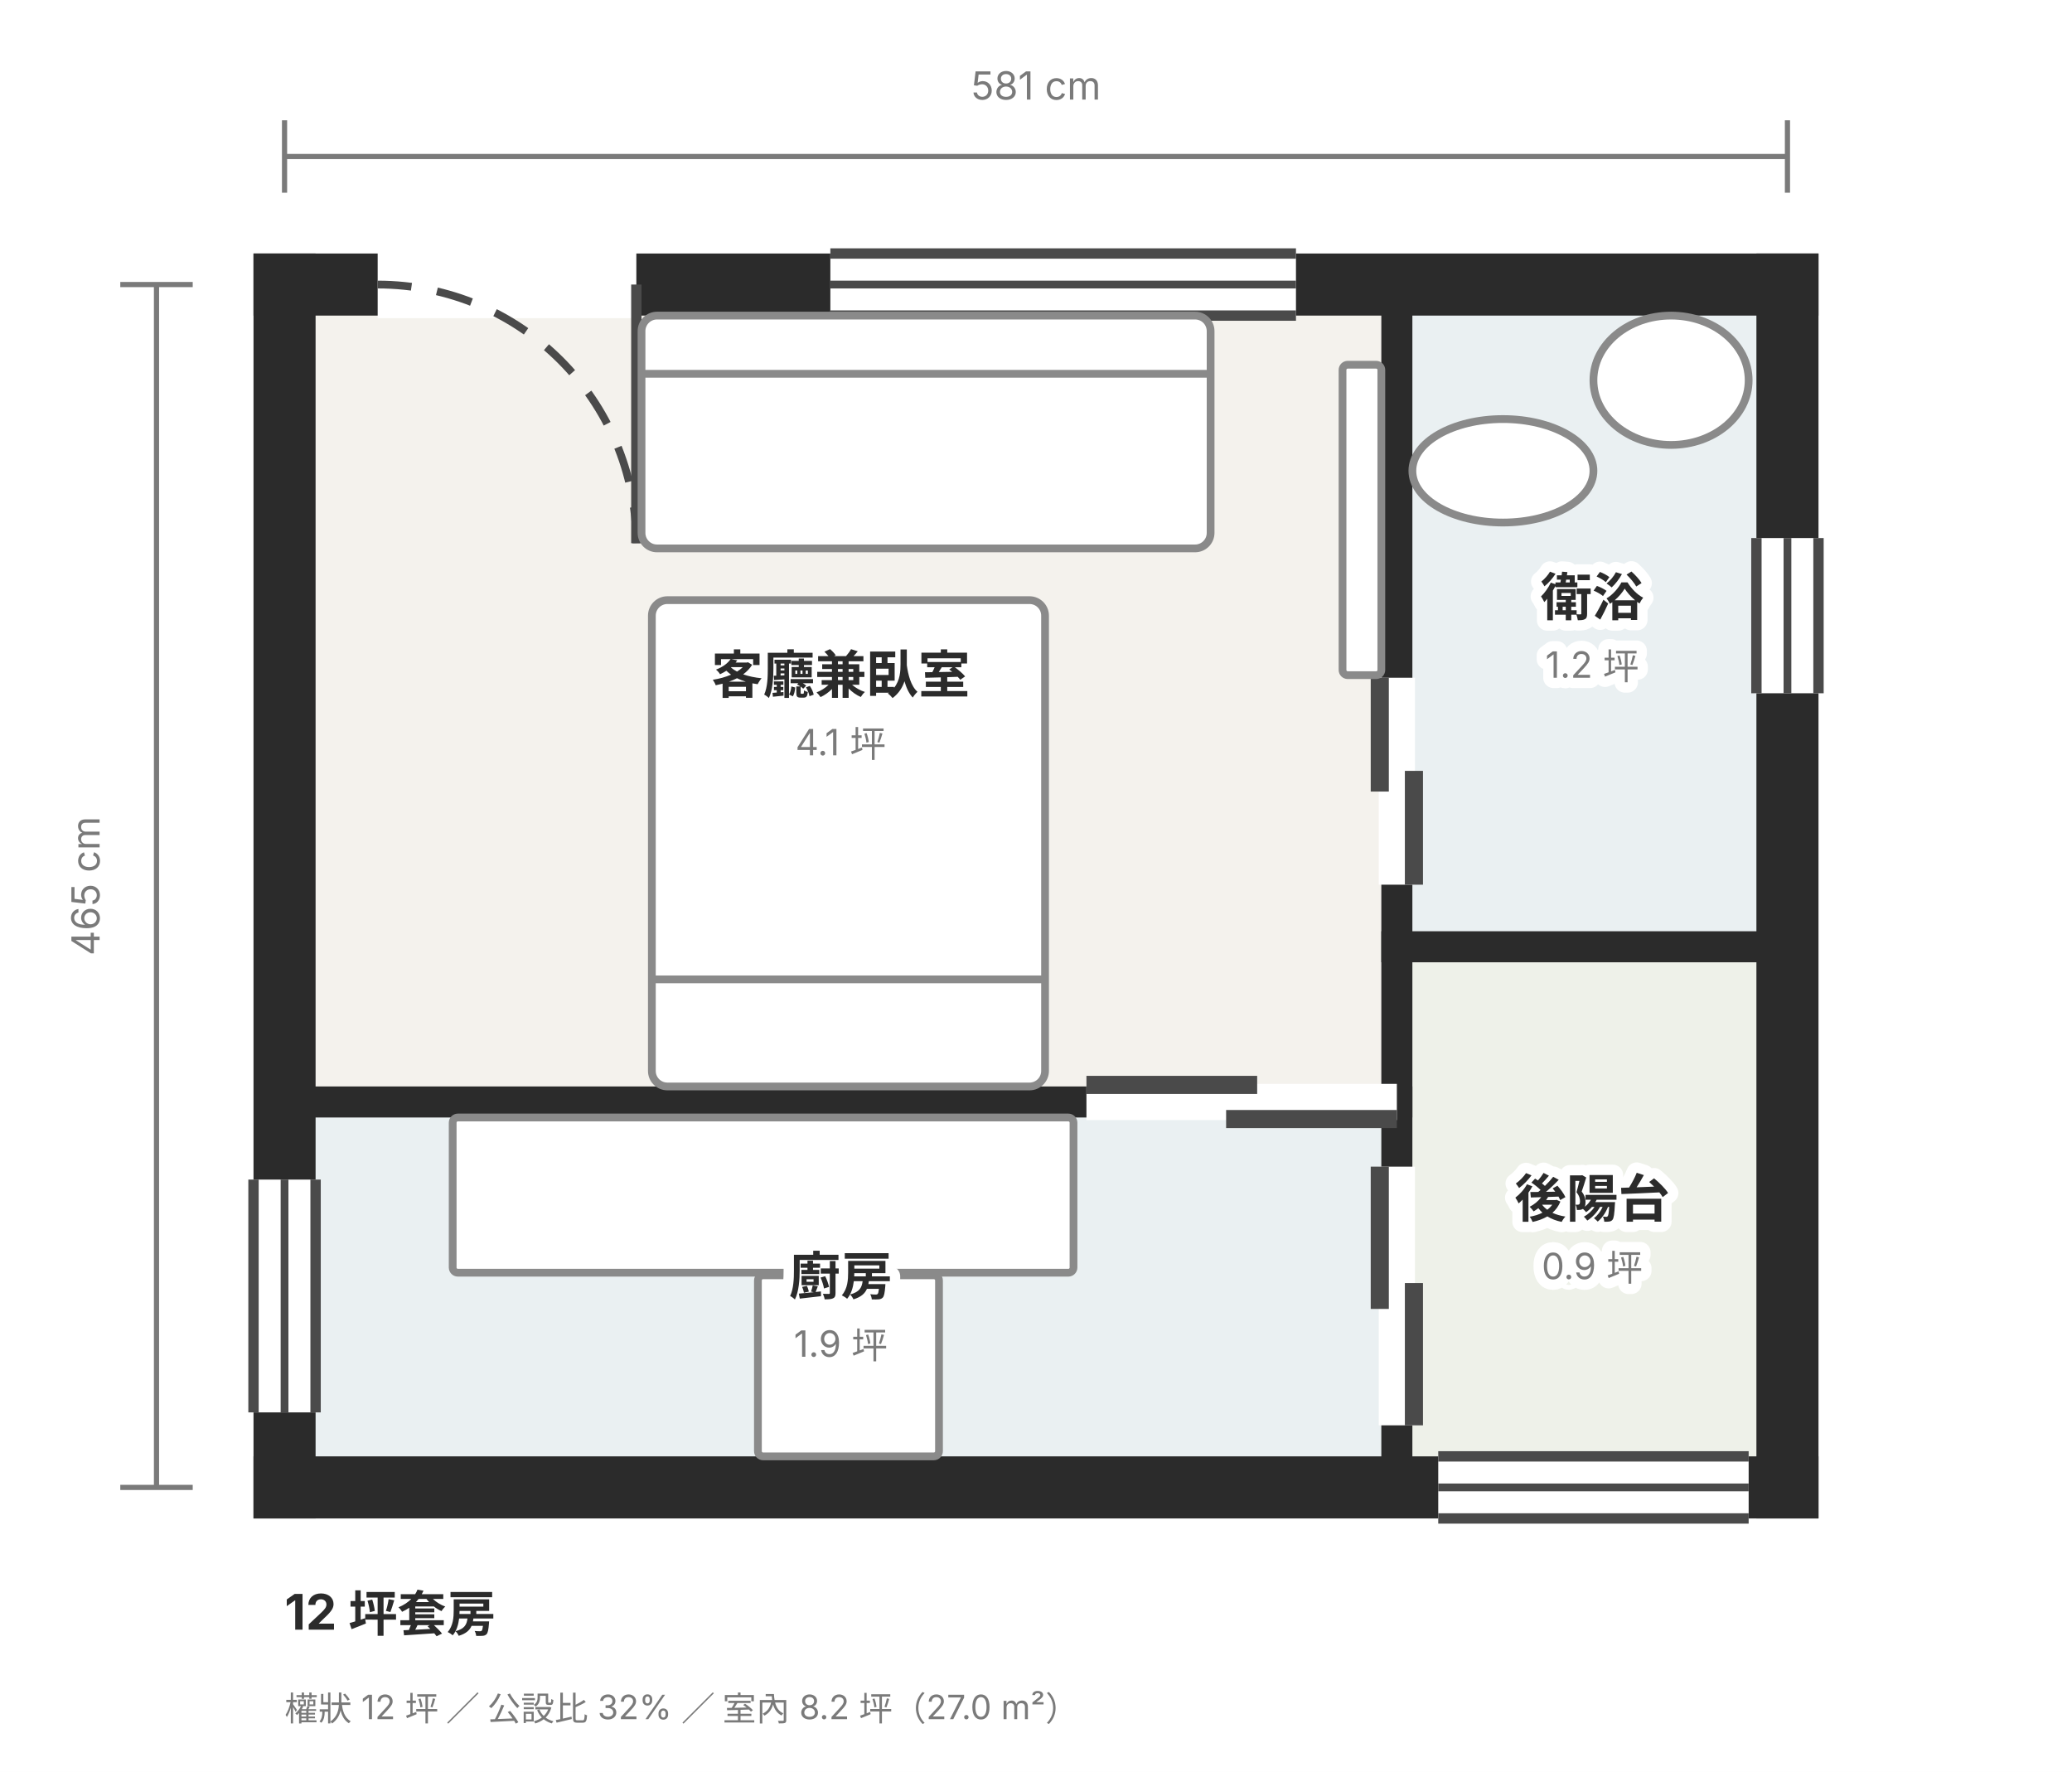
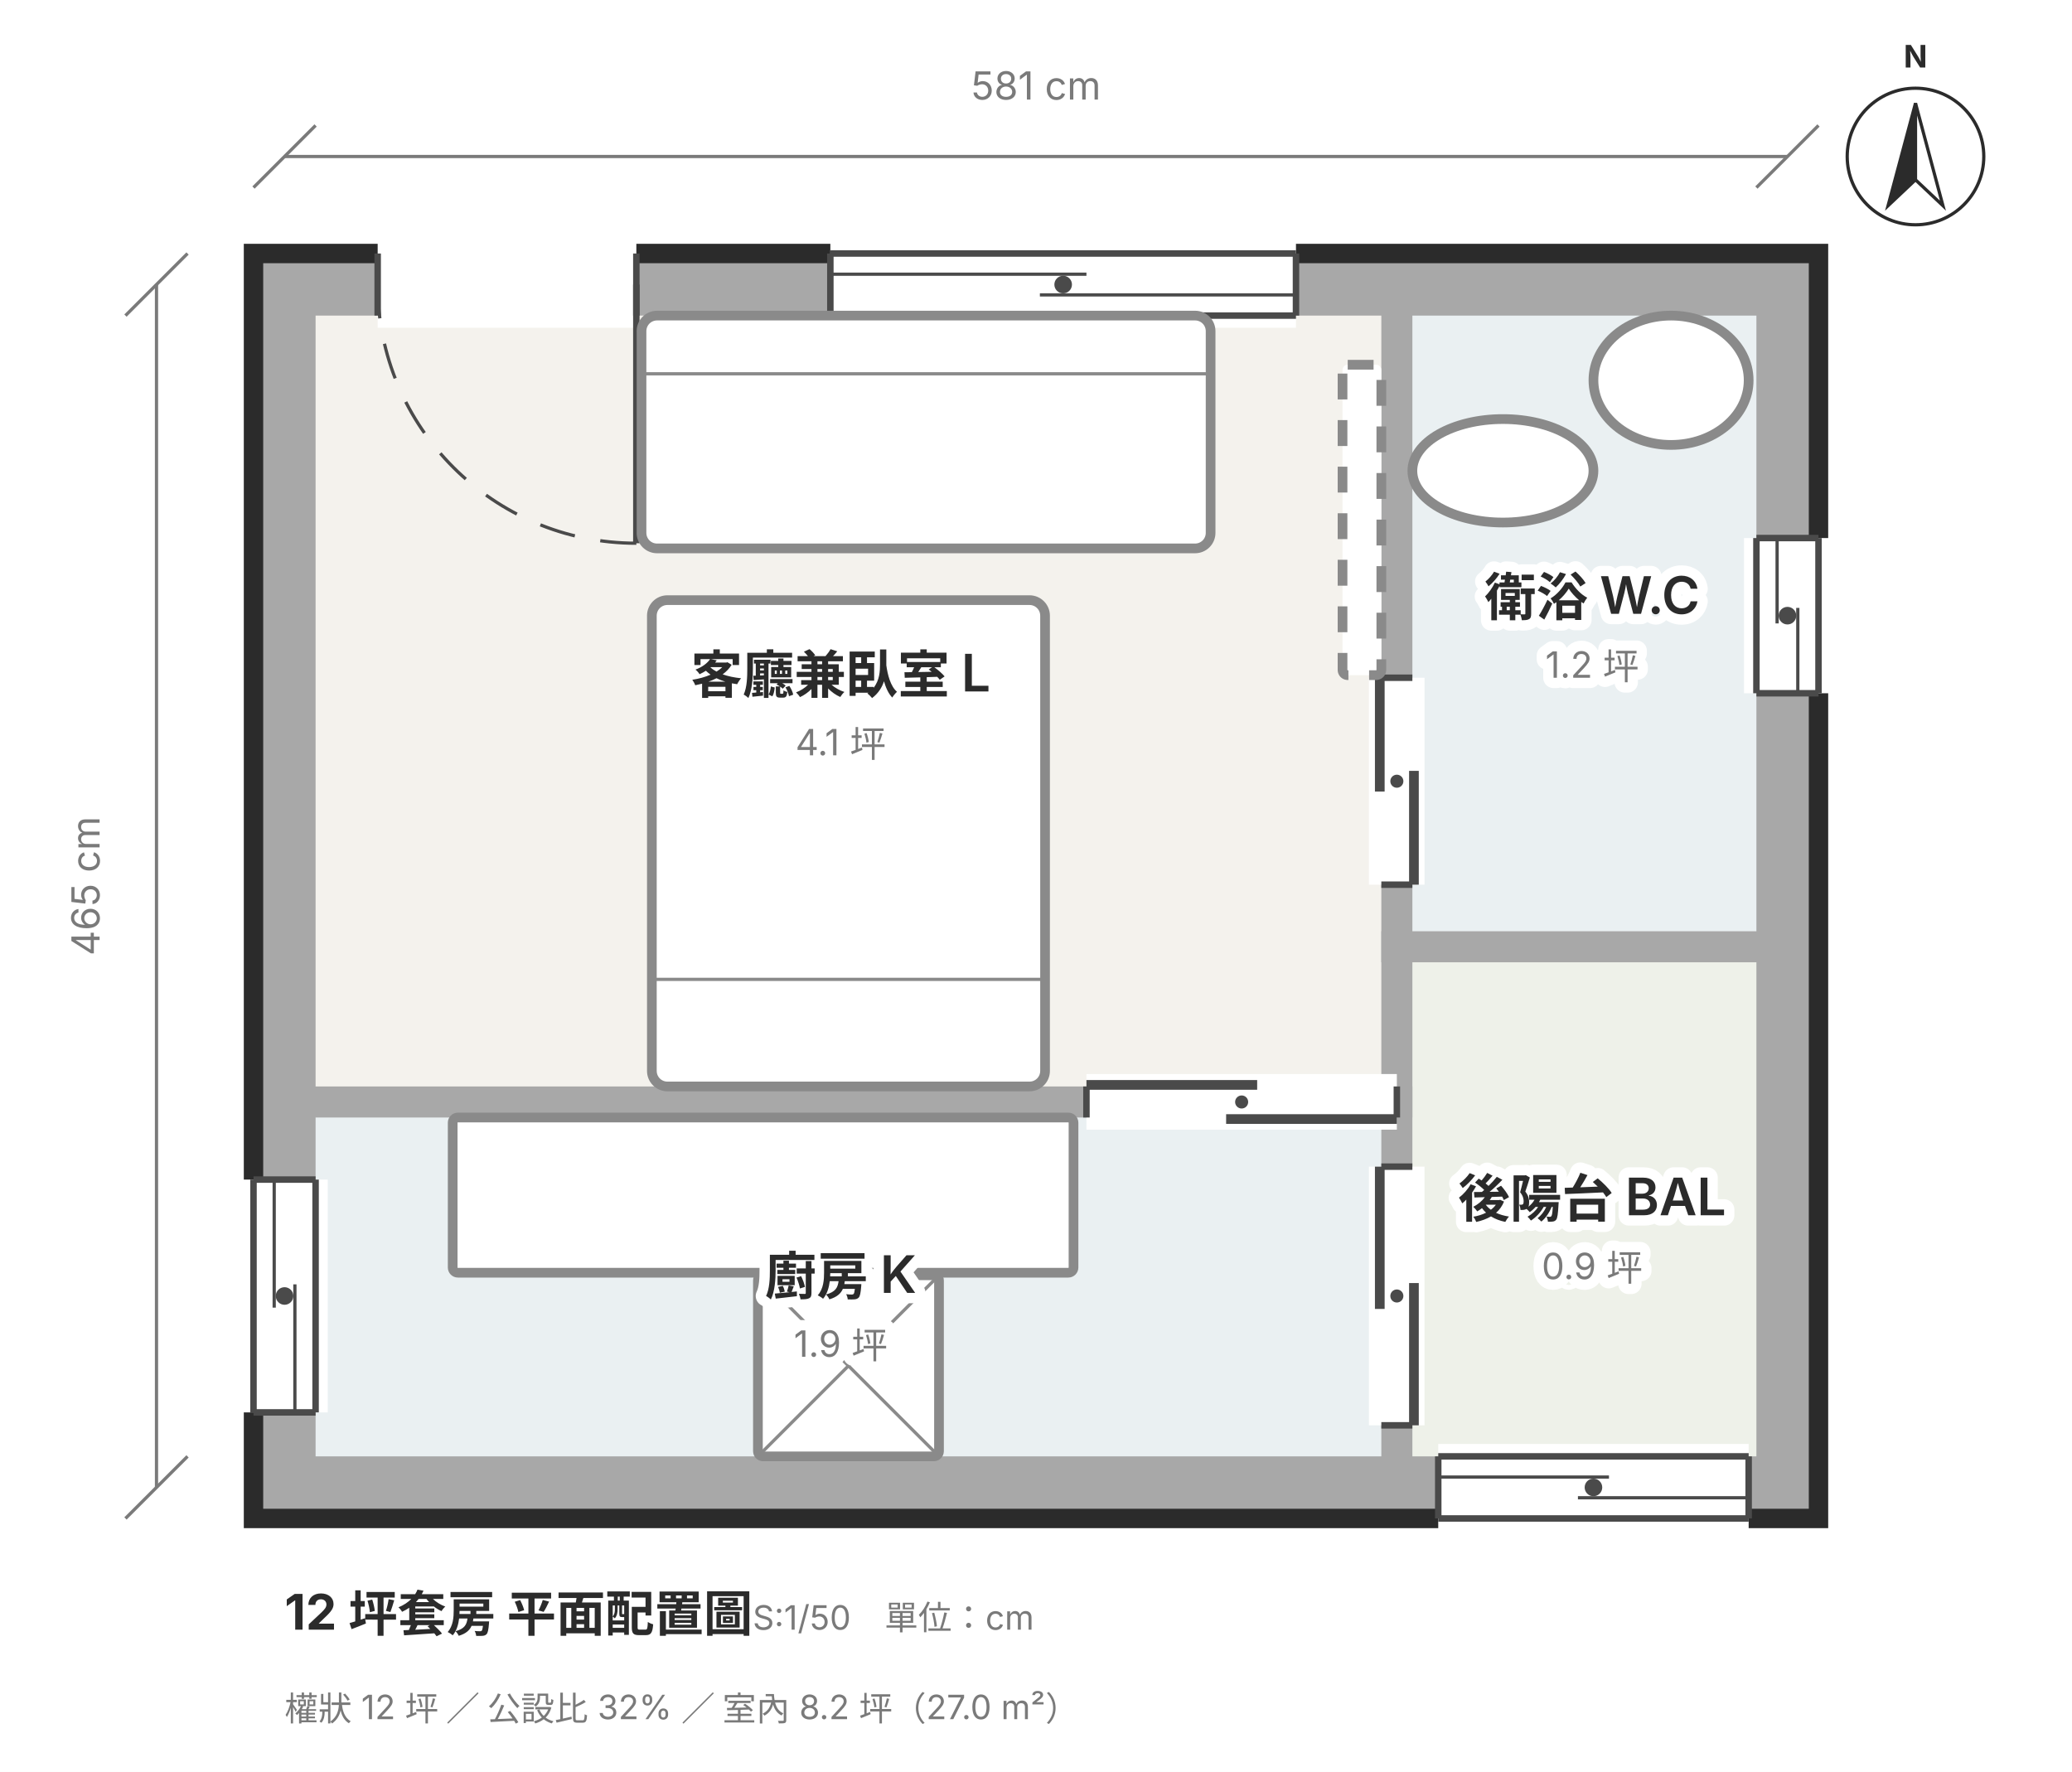
<svg xmlns="http://www.w3.org/2000/svg" viewBox="-110 -110 801 685" width="100%" font-family="-apple-system, 'Noto Sans TC', sans-serif">
  <rect x="-110" y="-110" width="801" height="685" fill="#ffffff" />
-   <g id="rooms">
+   <g id="rooms" data-layer="FL">
    <rect id="room-living" data-room-type="living_room" x="0" y="0" width="430" height="316" fill="#f4f2ed" />
    <rect id="room-kitchen" data-room-type="kitchen" x="0" y="316" width="430" height="149" fill="#eaf0f2" />
    <rect id="room-bath" data-room-type="bathroom" x="430" y="0" width="151" height="256" fill="#eaf0f2" />
    <rect id="room-balcony" data-room-type="balcony" x="430" y="256" width="151" height="209" fill="#eef1e9" />
  </g>
-   <g id="walls">
-     <rect id="wall-001" data-wall-type="exterior" x="-12.0" y="-12.0" width="605.0" height="24.0" fill="#2b2b2b" />
-     <rect id="wall-002" data-wall-type="exterior" x="-12.0" y="453.0" width="605.0" height="24.0" fill="#2b2b2b" />
-     <rect id="wall-003" data-wall-type="exterior" x="-12.0" y="-12.0" width="24.0" height="489.0" fill="#2b2b2b" />
-     <rect id="wall-004" data-wall-type="exterior" x="569.0" y="-12.0" width="24.0" height="489.0" fill="#2b2b2b" />
-     <rect id="wall-005" data-wall-type="interior" x="424.0" y="-6.0" width="12.0" height="477.0" fill="#2b2b2b" />
-     <rect id="wall-006" data-wall-type="interior" x="-6.0" y="310.0" width="442.0" height="12.0" fill="#2b2b2b" />
-     <rect id="wall-007" data-wall-type="interior" x="424.0" y="250.0" width="163.0" height="12.0" fill="#2b2b2b" />
-     <rect x="36.0" y="-13.0" width="100.0" height="26.0" fill="#ffffff" />
-     <rect x="310.0" y="309.0" width="120.0" height="14.0" fill="#ffffff" />
-     <rect x="423.0" y="152.0" width="14.0" height="80.0" fill="#ffffff" />
-     <rect x="423.0" y="341.0" width="14.0" height="100.0" fill="#ffffff" />
-     <rect x="211.0" y="-13.0" width="180.0" height="26.0" fill="#ffffff" />
-     <rect x="-13.0" y="346.0" width="26.0" height="90.0" fill="#ffffff" />
-     <rect x="568.0" y="98.0" width="26.0" height="60.0" fill="#ffffff" />
-     <rect x="446.0" y="452.0" width="120.0" height="26.0" fill="#ffffff" />
+   <g id="walls" data-layer="WL">
+     <rect id="wall-001" data-wall-type="exterior" x="-12.0" y="-12.0" width="605.0" height="24.0" fill="#a8a8a8" />
+     <rect id="wall-002" data-wall-type="exterior" x="-12.0" y="453.0" width="605.0" height="24.0" fill="#a8a8a8" />
+     <rect id="wall-003" data-wall-type="exterior" x="-12.0" y="-12.0" width="24.0" height="489.0" fill="#a8a8a8" />
+     <rect id="wall-004" data-wall-type="exterior" x="569.0" y="-12.0" width="24.0" height="489.0" fill="#a8a8a8" />
+     <rect id="wall-005" data-wall-type="interior" x="424.0" y="-6.0" width="12.0" height="477.0" fill="#a8a8a8" />
+     <rect id="wall-006" data-wall-type="interior" x="-6.0" y="310.0" width="442.0" height="12.0" fill="#a8a8a8" />
+     <rect id="wall-007" data-wall-type="interior" x="424.0" y="250.0" width="163.0" height="12.0" fill="#a8a8a8" />
+     <rect x="-12.0" y="-12.0" width="605.0" height="489.0" fill="none" stroke="#2b2b2b" stroke-width="7.50" />
+     <rect x="36.0" y="-16.8" width="100.0" height="33.5" fill="#ffffff" />
+     <rect x="310.0" y="305.2" width="120.0" height="21.5" fill="#ffffff" />
+     <rect x="419.2" y="152.0" width="21.5" height="80.0" fill="#ffffff" />
+     <rect x="419.2" y="341.0" width="21.5" height="100.0" fill="#ffffff" />
+     <rect x="211.0" y="-16.8" width="180.0" height="33.5" fill="#ffffff" />
+     <rect x="-16.8" y="346.0" width="33.5" height="90.0" fill="#ffffff" />
+     <rect x="564.2" y="98.0" width="33.5" height="60.0" fill="#ffffff" />
+     <rect x="446.0" y="448.2" width="120.0" height="33.5" fill="#ffffff" />
  </g>
-   <g id="doors" fill="none" stroke="#4a4a4a" stroke-width="4">
+   <g id="doors" data-layer="DR" fill="none" stroke="#4a4a4a">
    <g id="door-entry" data-door-type="single">
-       <line x1="136.0" y1="0.0" x2="136.0" y2="100.0" />
-       <path d="M 136.0 100.0 A 100 100 0 0 0 36.0 0.0" stroke-dasharray="14 10" stroke-width="3" />
+       <line x1="36.0" y1="-12.0" x2="36.0" y2="12.0" stroke-width="2.50" />
+       <line x1="136.0" y1="-12.0" x2="136.0" y2="12.0" stroke-width="2.50" />
+       <line x1="136.0" y1="0.0" x2="136.0" y2="100.0" stroke-width="2.50" />
+       <path d="M 136.0 100.0 A 100 100 0 0 1 36.0 0.0" stroke-dasharray="14 10" stroke-width="1.25" />
    </g>
-     <line x1="310.0" y1="309.4" x2="376.0" y2="309.4" stroke-width="7" />
-     <line x1="364.0" y1="322.6" x2="430.0" y2="322.6" stroke-width="7" />
-     <line x1="423.4" y1="152.0" x2="423.4" y2="196.0" stroke-width="7" />
-     <line x1="436.6" y1="188.0" x2="436.6" y2="232.0" stroke-width="7" />
-     <line x1="423.4" y1="341.0" x2="423.4" y2="396.0" stroke-width="7" />
-     <line x1="436.6" y1="386.0" x2="436.6" y2="441.0" stroke-width="7" />
-   </g>
-   <g id="windows" stroke="#4a4a4a" fill="none">
-     <g id="win-living">
-       <line x1="211.0" y1="-12.0" x2="391.0" y2="-12.0" stroke-width="4" />
-       <line x1="211.0" y1="0.0" x2="391.0" y2="0.0" stroke-width="3" />
-       <line x1="211.0" y1="12.0" x2="391.0" y2="12.0" stroke-width="4" />
+     <g id="door-kitchen" data-door-type="sliding">
+       <line x1="310.0" y1="310.0" x2="310.0" y2="322.0" stroke-width="2.50" />
+       <line x1="430.0" y1="310.0" x2="430.0" y2="322.0" stroke-width="2.50" />
+       <line x1="310.0" y1="309.4" x2="376.0" y2="309.4" stroke-width="3.75" />
+       <line x1="364.0" y1="322.6" x2="430.0" y2="322.6" stroke-width="3.75" />
+       <circle cx="370.0" cy="316.0" r="1.9" fill="#4a4a4a" stroke-width="1.25" />
    </g>
-     <g id="win-kitchen">
-       <line x1="-12.0" y1="346.0" x2="-12.0" y2="436.0" stroke-width="4" />
-       <line x1="0.0" y1="346.0" x2="0.0" y2="436.0" stroke-width="3" />
-       <line x1="12.0" y1="346.0" x2="12.0" y2="436.0" stroke-width="4" />
+     <g id="door-bath" data-door-type="sliding">
+       <line x1="424.0" y1="152.0" x2="436.0" y2="152.0" stroke-width="2.50" />
+       <line x1="424.0" y1="232.0" x2="436.0" y2="232.0" stroke-width="2.50" />
+       <line x1="423.4" y1="152.0" x2="423.4" y2="196.0" stroke-width="3.75" />
+       <line x1="436.6" y1="188.0" x2="436.6" y2="232.0" stroke-width="3.75" />
+       <circle cx="430.0" cy="192.0" r="1.9" fill="#4a4a4a" stroke-width="1.25" />
    </g>
-     <g id="win-bath">
-       <line x1="569.0" y1="98.0" x2="569.0" y2="158.0" stroke-width="4" />
-       <line x1="581.0" y1="98.0" x2="581.0" y2="158.0" stroke-width="3" />
-       <line x1="593.0" y1="98.0" x2="593.0" y2="158.0" stroke-width="4" />
-     </g>
-     <g id="win-balcony">
-       <line x1="446.0" y1="453.0" x2="566.0" y2="453.0" stroke-width="4" />
-       <line x1="446.0" y1="465.0" x2="566.0" y2="465.0" stroke-width="3" />
-       <line x1="446.0" y1="477.0" x2="566.0" y2="477.0" stroke-width="4" />
+     <g id="door-balcony" data-door-type="sliding">
+       <line x1="424.0" y1="341.0" x2="436.0" y2="341.0" stroke-width="2.50" />
+       <line x1="424.0" y1="441.0" x2="436.0" y2="441.0" stroke-width="2.50" />
+       <line x1="423.4" y1="341.0" x2="423.4" y2="396.0" stroke-width="3.75" />
+       <line x1="436.6" y1="386.0" x2="436.6" y2="441.0" stroke-width="3.75" />
+       <circle cx="430.0" cy="391.0" r="1.9" fill="#4a4a4a" stroke-width="1.25" />
    </g>
  </g>
-   <g id="furniture" fill="#ffffff" stroke="#8a8a8a" stroke-width="3">
-     <g id="f-sofa" data-furniture-type="sofa">
-       <rect x="138" y="12" width="220" height="90" rx="6" />
+   <g id="windows" data-layer="WI" stroke="#4a4a4a" fill="none">
+     <g id="win-living" data-window-type="sliding">
+       <line x1="211.0" y1="-12.0" x2="391.0" y2="-12.0" stroke-width="2.50" />
+       <line x1="211.0" y1="12.0" x2="391.0" y2="12.0" stroke-width="2.50" />
+       <line x1="211.0" y1="-12.0" x2="211.0" y2="12.0" stroke-width="2.50" />
+       <line x1="391.0" y1="-12.0" x2="391.0" y2="12.0" stroke-width="2.50" />
+       <line x1="211.0" y1="-4.0" x2="310.0" y2="-4.0" stroke-width="1.25" />
+       <line x1="292.0" y1="4.0" x2="391.0" y2="4.0" stroke-width="1.25" />
+       <circle cx="301.0" cy="0.0" r="3.4" fill="#4a4a4a" stroke="none" />
+     </g>
+     <g id="win-kitchen" data-window-type="sliding">
+       <line x1="-12.0" y1="346.0" x2="-12.0" y2="436.0" stroke-width="2.50" />
+       <line x1="12.0" y1="346.0" x2="12.0" y2="436.0" stroke-width="2.50" />
+       <line x1="-12.0" y1="346.0" x2="12.0" y2="346.0" stroke-width="2.50" />
+       <line x1="-12.0" y1="436.0" x2="12.0" y2="436.0" stroke-width="2.50" />
+       <line x1="-4.0" y1="346.0" x2="-4.0" y2="395.5" stroke-width="1.25" />
+       <line x1="4.0" y1="386.5" x2="4.0" y2="436.0" stroke-width="1.25" />
+       <circle cx="0.0" cy="391.0" r="3.4" fill="#4a4a4a" stroke="none" />
+     </g>
+     <g id="win-bath" data-window-type="sliding">
+       <line x1="569.0" y1="98.0" x2="569.0" y2="158.0" stroke-width="2.50" />
+       <line x1="593.0" y1="98.0" x2="593.0" y2="158.0" stroke-width="2.50" />
+       <line x1="569.0" y1="98.0" x2="593.0" y2="98.0" stroke-width="2.50" />
+       <line x1="569.0" y1="158.0" x2="593.0" y2="158.0" stroke-width="2.50" />
+       <line x1="577.0" y1="98.0" x2="577.0" y2="131.0" stroke-width="1.25" />
+       <line x1="585.0" y1="125.0" x2="585.0" y2="158.0" stroke-width="1.25" />
+       <circle cx="581.0" cy="128.0" r="3.4" fill="#4a4a4a" stroke="none" />
+     </g>
+     <g id="win-balcony" data-window-type="sliding">
+       <line x1="446.0" y1="453.0" x2="566.0" y2="453.0" stroke-width="2.50" />
+       <line x1="446.0" y1="477.0" x2="566.0" y2="477.0" stroke-width="2.50" />
+       <line x1="446.0" y1="453.0" x2="446.0" y2="477.0" stroke-width="2.50" />
+       <line x1="566.0" y1="453.0" x2="566.0" y2="477.0" stroke-width="2.50" />
+       <line x1="446.0" y1="461.0" x2="512.0" y2="461.0" stroke-width="1.25" />
+       <line x1="500.0" y1="469.0" x2="566.0" y2="469.0" stroke-width="1.25" />
+       <circle cx="506.0" cy="465.0" r="3.4" fill="#4a4a4a" stroke="none" />
+     </g>
+   </g>
+   <g id="furniture" fill="#ffffff" stroke="#8a8a8a" stroke-width="1.25">
+     <g id="f-sofa" data-furniture-type="sofa" data-layer="FUM">
+       <rect x="138" y="12" width="220" height="90" rx="6" stroke-width="3.75" />
      <line x1="138" y1="34.5" x2="358" y2="34.5" />
    </g>
-     <g id="f-bed" data-furniture-type="bed">
-       <rect x="142" y="122" width="152" height="188" rx="6" />
+     <g id="f-bed" data-furniture-type="bed" data-layer="FUM">
+       <rect x="142" y="122" width="152" height="188" rx="6" stroke-width="3.75" />
      <line x1="142" y1="268.6" x2="294" y2="268.6" />
    </g>
-     <g id="f-tv" data-furniture-type="tv">
-       <rect x="409" y="31" width="15" height="120" rx="2" />
+     <g id="f-tv" data-furniture-type="tv" data-layer="FUM">
+       <rect x="409" y="31" width="15" height="120" rx="2" stroke-width="3.75" stroke-dasharray="10 8" />
    </g>
-     <g id="f-counter" data-furniture-type="kitchen_counter">
-       <rect x="65" y="322" width="240" height="60" rx="2" />
+     <g id="f-counter" data-furniture-type="kitchen_counter" data-layer="FUF">
+       <rect x="65" y="322" width="240" height="60" rx="2" stroke-width="3.75" />
    </g>
-     <g id="f-fridge" data-furniture-type="refrigerator">
-       <rect x="183" y="383" width="70" height="70" rx="2" />
+     <g id="f-fridge" data-furniture-type="refrigerator" data-layer="FUM">
+       <rect x="183" y="383" width="70" height="70" rx="2" stroke-width="3.75" />
+       <line x1="183" y1="383" x2="253" y2="453" />
+       <line x1="253" y1="383" x2="183" y2="453" />
    </g>
-     <g id="f-toilet" data-furniture-type="toilet">
-       <ellipse cx="471.0" cy="72.0" rx="35.0" ry="20.0" />
+     <g id="f-toilet" data-furniture-type="toilet" data-layer="FUF">
+       <ellipse cx="471.0" cy="72.0" rx="35.0" ry="20.0" stroke-width="3.75" />
    </g>
-     <g id="f-sink" data-furniture-type="sink">
-       <ellipse cx="536.0" cy="37.0" rx="30.0" ry="25.0" />
+     <g id="f-sink" data-furniture-type="sink" data-layer="FUF">
+       <ellipse cx="536.0" cy="37.0" rx="30.0" ry="25.0" stroke-width="3.75" />
    </g>
  </g>
-   <g id="room-labels" text-anchor="middle" fill="#2b2b2b" stroke="#ffffff" stroke-width="8" stroke-linejoin="round" paint-order="stroke">
-     <text x="215.0" y="158.0" font-size="20" font-weight="600">客廳兼臥室</text>
+   <g id="room-labels" data-layer="TE" text-anchor="middle" fill="#2b2b2b" stroke="#ffffff" stroke-width="8" stroke-linejoin="round" paint-order="stroke">
+     <text x="215.0" y="158.0" font-size="20" font-weight="600">客廳兼臥室 L</text>
    <text x="215.0" y="182.0" font-size="14" fill="#7a7a7a">4.1 坪</text>
-     <text x="215.0" y="390.5" font-size="20" font-weight="600">廚房</text>
+     <text x="215.0" y="390.5" font-size="20" font-weight="600">廚房 K</text>
    <text x="215.0" y="414.5" font-size="14" fill="#7a7a7a">1.9 坪</text>
-     <text x="505.5" y="128.0" font-size="20" font-weight="600">衛浴</text>
+     <text x="505.5" y="128.0" font-size="20" font-weight="600">衛浴 W.C</text>
    <text x="505.5" y="152.0" font-size="14" fill="#7a7a7a">1.2 坪</text>
-     <text x="505.5" y="360.5" font-size="20" font-weight="600">後陽台</text>
+     <text x="505.5" y="360.5" font-size="20" font-weight="600">後陽台 BAL</text>
    <text x="505.5" y="384.5" font-size="14" fill="#7a7a7a">0.9 坪</text>
  </g>
-   <g id="annotations" stroke="#7a7a7a" fill="#7a7a7a" stroke-width="2">
+   <g id="annotations" data-layer="SI" stroke="#7a7a7a" fill="#7a7a7a" stroke-width="1.25">
    <line x1="0" y1="-49.5" x2="581" y2="-49.5" />
-     <line x1="0" y1="-63.5" x2="0" y2="-35.5" />
-     <line x1="581" y1="-63.5" x2="581" y2="-35.5" />
+     <line x1="-12.0" y1="-37.5" x2="12.0" y2="-61.5" />
+     <line x1="569.0" y1="-37.5" x2="593.0" y2="-61.5" />
    <text x="290.5" y="-71.5" font-size="15" text-anchor="middle" stroke="none">581 cm</text>
    <line x1="-49.5" y1="0" x2="-49.5" y2="465" />
-     <line x1="-63.5" y1="0" x2="-35.5" y2="0" />
-     <line x1="-63.5" y1="465" x2="-35.5" y2="465" />
+     <line x1="-61.5" y1="12.0" x2="-37.5" y2="-12.0" />
+     <line x1="-61.5" y1="477.0" x2="-37.5" y2="453.0" />
    <text x="-71.5" y="232.5" font-size="15" text-anchor="middle" stroke="none" transform="rotate(-90 -71.5 232.5)">465 cm</text>
  </g>
-   <text x="0" y="520.0" font-size="19" font-weight="700" fill="#2b2b2b">12 坪套房</text>
+   <g id="north-arrow" stroke="#2b2b2b" stroke-width="1.25">
+     <circle cx="630.5" cy="-49.5" r="26.4" fill="#ffffff" />
+     <polygon points="630.5,-70.1 619.9,-30.5 630.5,-40.5" fill="#2b2b2b" />
+     <polygon points="630.5,-70.1 641.1,-30.5 630.5,-40.5" fill="#ffffff" />
+     <text x="630.5" y="-83.9" font-size="12" text-anchor="middle" stroke="none" fill="#2b2b2b" font-weight="700">N</text>
+   </g>
+   <text x="0" y="520.0" font-size="19" font-weight="700" fill="#2b2b2b">12 坪套房 平面配置圖<tspan font-size="13" font-weight="400" fill="#7a7a7a">　S:1/50　單位：cm</tspan>
+   </text>
  <text x="0" y="555.2" font-size="13" fill="#7a7a7a">權狀 12 坪 ／ 公設比 32% ／ 室內 8.2 坪（27.0 m²）</text>
  <g id="hotspots" fill="transparent" stroke="none">
    <rect id="hs-door-entry" data-symbol-id="door_single_swing" data-source="auto_door" x="36" y="-12" width="100" height="24" />
    <rect id="hs-door-kitchen" data-symbol-id="" data-source="auto_door" x="310" y="304" width="120" height="24" />
    <rect id="hs-door-bath" data-symbol-id="" data-source="auto_door" x="418" y="152" width="24" height="80" />
    <rect id="hs-door-balcony" data-symbol-id="" data-source="auto_door" x="418" y="341" width="24" height="100" />
    <rect id="hs-win-living" data-symbol-id="" data-source="auto_window" x="211" y="-12" width="180" height="24" />
    <rect id="hs-win-kitchen" data-symbol-id="" data-source="auto_window" x="-12" y="346" width="24" height="90" />
    <rect id="hs-win-bath" data-symbol-id="" data-source="auto_window" x="569" y="98" width="24" height="60" />
    <rect id="hs-win-balcony" data-symbol-id="" data-source="auto_window" x="446" y="453" width="120" height="24" />
    <circle id="hs-sprinkler-living" data-symbol-id="sprinkler_head_pendent" data-source="manual" cx="218" cy="116" r="14" />
    <circle id="hs-sprinkler-kitchen" data-symbol-id="sprinkler_head_pendent" data-source="manual" cx="218" cy="388" r="14" />
    <rect id="hs-outlet-living" data-symbol-id="outlet_socket_duplex" data-source="manual" x="30" y="226" width="30" height="20" />
  </g>
</svg>
